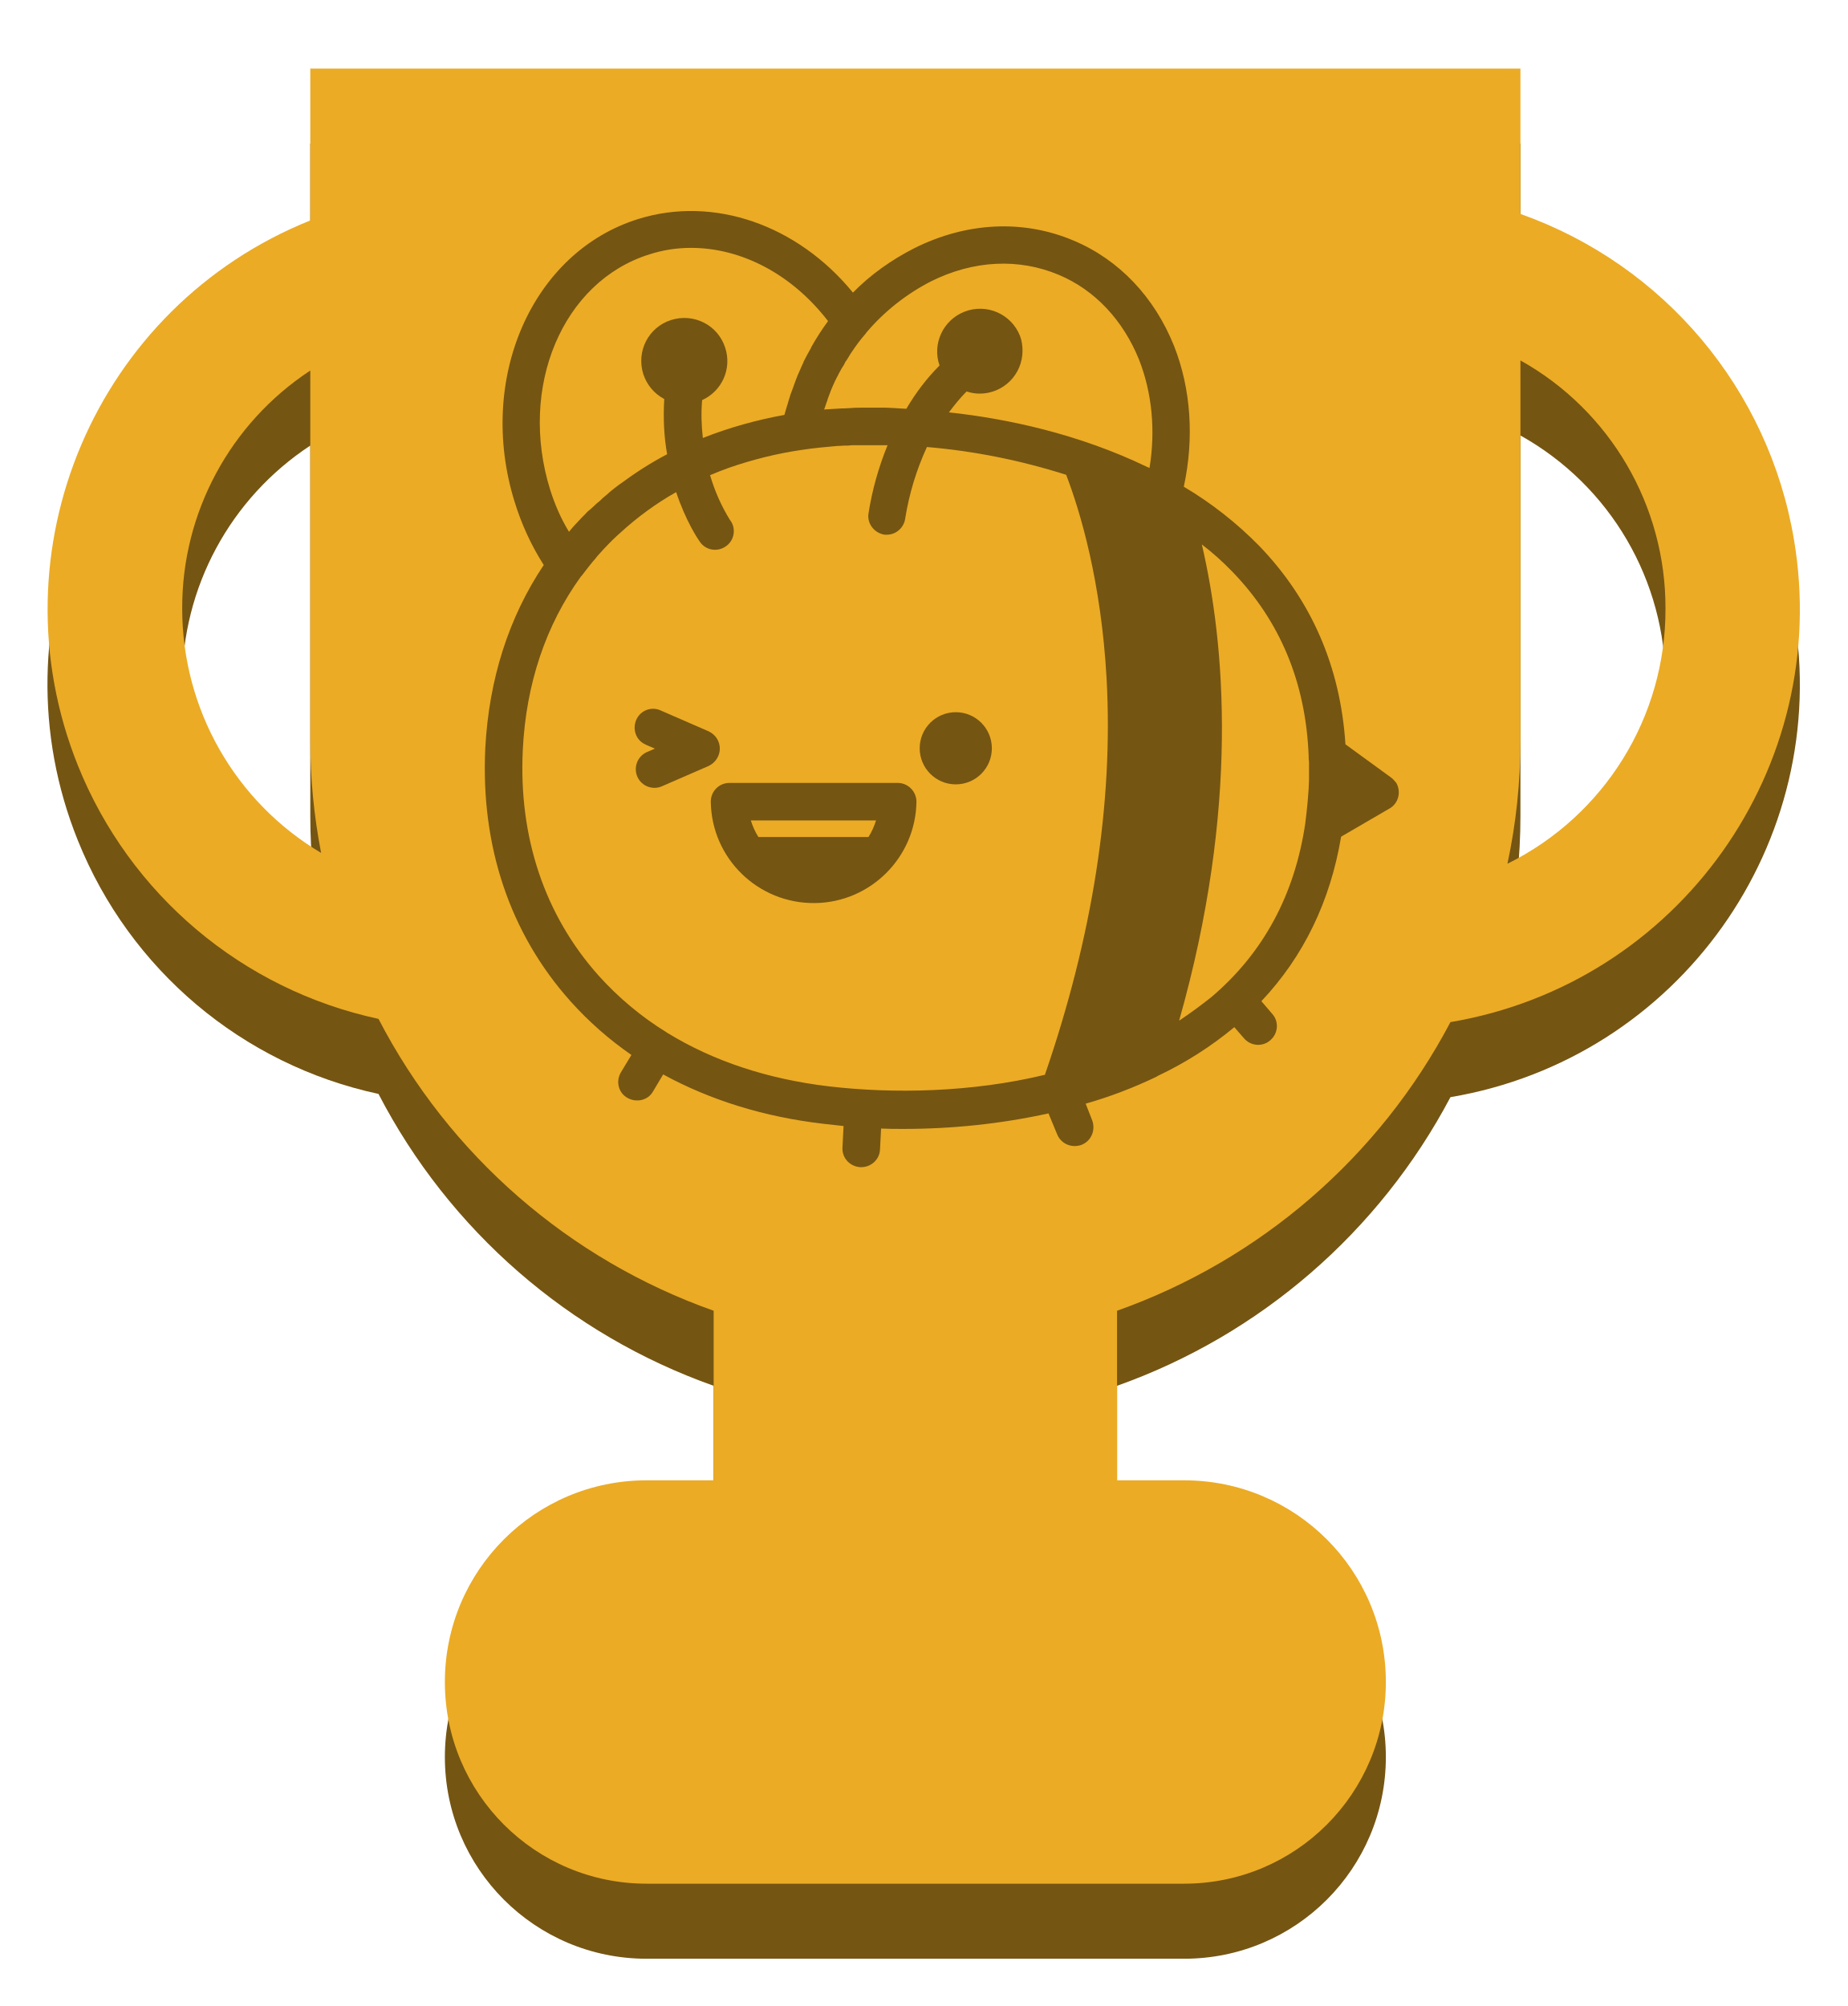
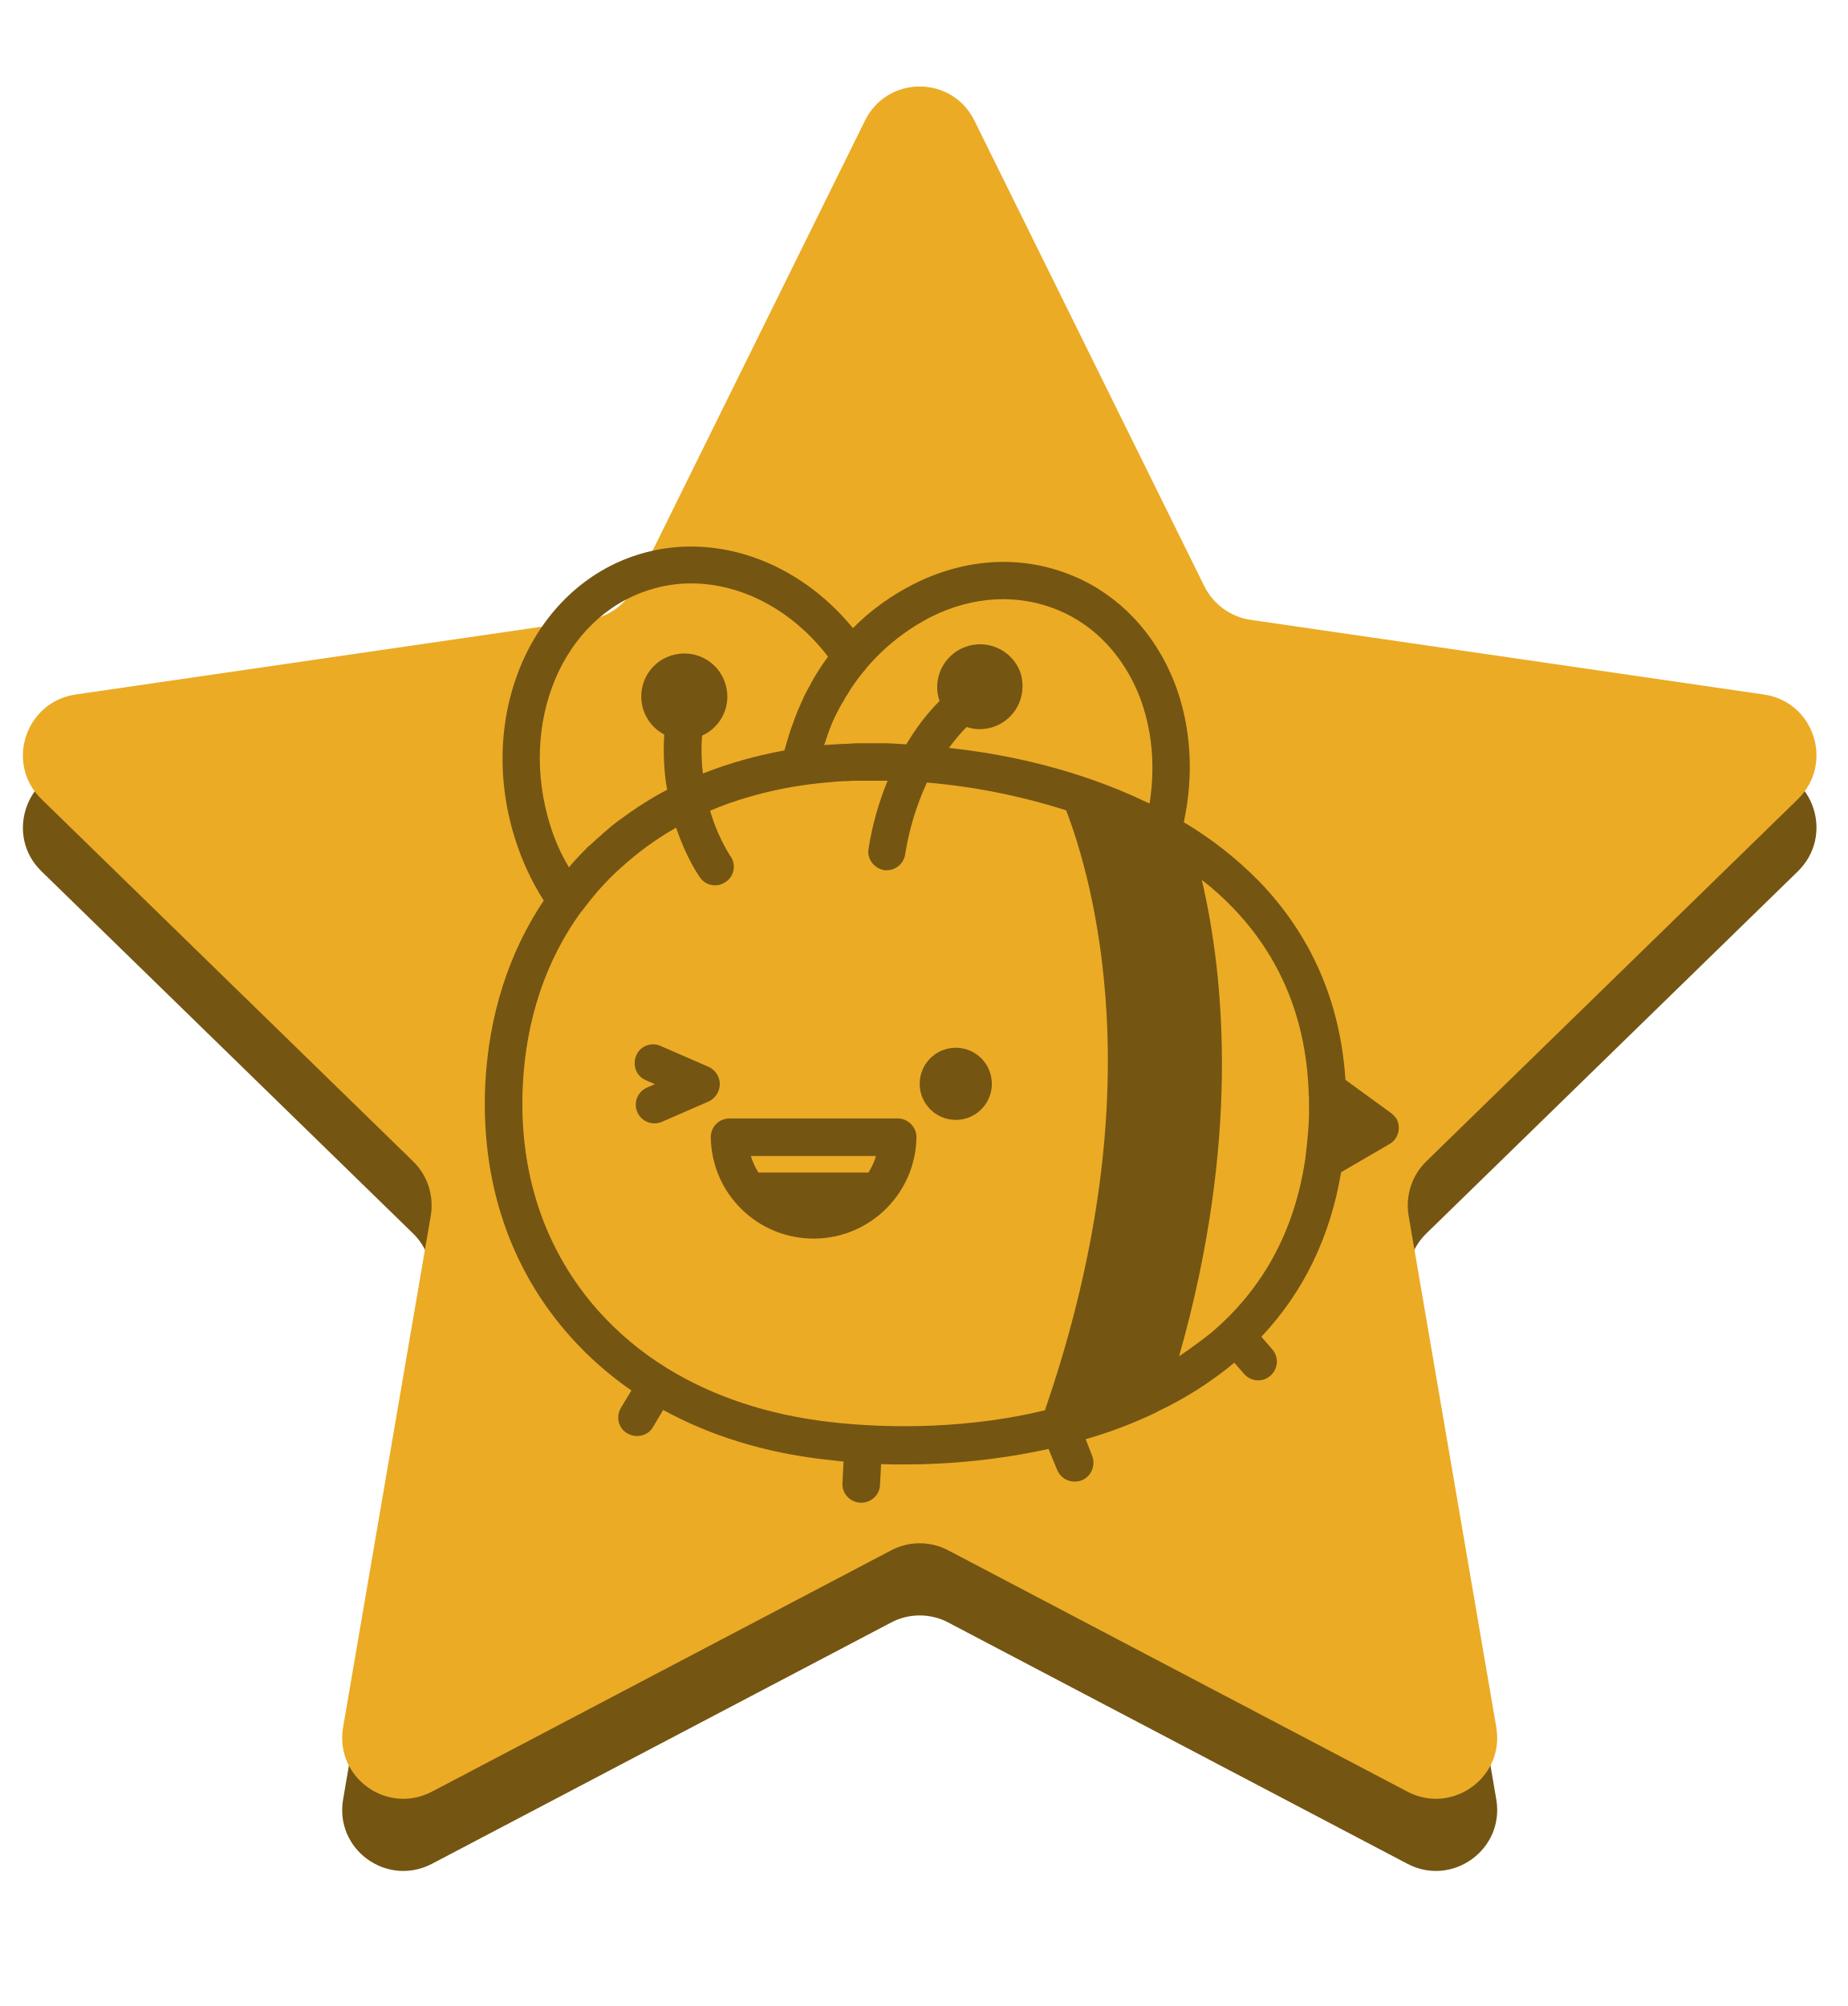
<svg xmlns="http://www.w3.org/2000/svg" version="1.1" id="Capa_1" x="0px" y="0px" viewBox="0 0 512 556" style="enable-background:new 0 0 512 556;" xml:space="preserve">
  <style type="text/css">
	.st0{fill:#755512;}
	.st1{fill:#EBAB25;}
</style>
+   <path class="st0" d="M270.1,53.5l63.7,129c2.5,5,7.3,8.5,12.8,9.3l142.3,20.7c13.9,2,19.5,19.1,9.4,29l-103,100.4  c-4,3.9-5.8,9.5-4.9,15l24.3,141.8c2.4,13.9-12.2,24.4-24.6,17.9l-127.3-66.9c-4.9-2.6-10.9-2.6-15.8,0l-127.3,66.9  c-12.5,6.5-27-4-24.6-17.9l24.3-141.8c0.9-5.5-0.9-11.1-4.9-15l-103-100.4c-10.1-9.8-4.5-26.9,9.4-29l142.3-20.7  c5.5-0.8,10.3-4.3,12.8-9.3l63.7-129C245.9,40.8,263.9,40.8,270.1,53.5z" />
+   <path class="st1" d="M270.1,33.5l63.7,129c2.5,5,7.3,8.5,12.8,9.3l142.3,20.7c13.9,2,19.5,19.1,9.4,29l-103,100.4  c-4,3.9-5.8,9.5-4.9,15l24.3,141.8c2.4,13.9-12.2,24.4-24.6,17.9l-127.3-66.9c-4.9-2.6-10.9-2.6-15.8,0l-127.3,66.9  c-12.5,6.5-27-4-24.6-17.9l24.3-141.8c0.9-5.5-0.9-11.1-4.9-15l-103-100.4c-10.1-9.8-4.5-26.9,9.4-29l142.3-20.7  c5.5-0.8,10.3-4.3,12.8-9.3l63.7-129C245.9,20.8,263.9,20.8,270.1,33.5z" />
  <g>
    <g>
-       <g>
-         <path class="st0" d="M402,304.1c63.3-10.7,105.9-70.6,95.2-133.8c-7-41.6-36-76.1-75.8-90.2V39.8H86v42.1     c-59.5,23.9-88.4,91.6-64.4,151.1c14.4,35.8,45.6,62.1,83.3,70.2c19.6,37.8,52.8,66.7,92.9,80.9v47h-18.6     c-30.9,0-55.9,25-55.9,55.9s25,55.9,55.9,55.9h149c30.9,0,55.9-25,55.9-55.9s-25-55.9-55.9-55.9h-18.6v-47     C349.3,370,382.3,341.4,402,304.1z M461.6,189.5c0.1,30-16.9,57.4-43.8,70.7c2.4-11.2,3.6-22.6,3.6-34.1V120.7     C446.3,134.6,461.7,160.9,461.6,189.5L461.6,189.5z M50.5,189.5c-0.1-26.6,13.3-51.4,35.5-66v102.6c0,10.4,1,20.8,3,31.1     C65.1,243,50.5,217.3,50.5,189.5L50.5,189.5z" />
-       </g>
+       <path class="st0" d="M385.4,308.4l-12.5-9.1c-1.4-21.6-9.5-40.1-24-55.1c-6.2-6.3-13.2-11.8-20.8-16.3c2.9-13.4,2-27.1-2.7-39    c-5.4-13.5-15.2-23.9-27.8-29.2c-13.9-5.9-29.6-5.2-44.2,2.1c-6.3,3.2-12.1,7.3-17,12.3c-15.4-18.8-38.6-26.9-59.5-20.4    c-29.5,9.2-44.8,44.3-34.3,78.3c1.9,6.2,4.6,12.1,8.1,17.6c-9.7,14.5-15.2,31.7-16.2,50.8c-1.3,27.1,6.8,51.3,23.6,70.1    c5,5.6,10.7,10.6,16.9,14.9l-2.9,4.8c-1.5,2.5-0.7,5.7,1.8,7.1s5.7,0.7,7.1-1.8l0,0l2.8-4.7c13,7.1,28,11.8,44.6,13.7    c1.8,0.2,3.6,0.4,5.4,0.6l-0.3,5.9c-0.2,2.9,2,5.3,4.9,5.5l0,0h0.3c2.8,0,5.1-2.2,5.2-4.9l0.3-5.8c2,0.1,4.1,0.1,6.2,0.1    c13.5,0,27-1.4,40.2-4.3l2.4,5.8c1.1,2.7,4.1,3.9,6.8,2.9c2.7-1.1,3.9-4.1,2.9-6.8l0,0l-1.8-4.6c6.7-1.9,13.2-4.4,19.5-7.4    c0.2-0.1,0.3-0.2,0.5-0.3c7.6-3.6,14.7-8.1,21.2-13.5l2.7,3.1c1.9,2.2,5.2,2.4,7.3,0.5c2.2-1.9,2.4-5.2,0.5-7.3l0,0l-3-3.5    c11.7-12.4,19.1-27.7,22.1-45.6l13.4-7.8c2.5-1.4,3.3-4.6,1.9-7.1C386.5,309.4,386,308.8,385.4,308.4L385.4,308.4z M258,171    c11.8-5.9,24.4-6.5,35.5-1.8c10,4.2,17.8,12.6,22.2,23.5c3.6,9.2,4.6,19.6,2.9,30c-0.2-0.1-0.5-0.2-0.7-0.3l0,0    c-19.1-9.2-39-13.4-54.9-15.1c1.5-2,3.1-4,4.9-5.8c1.2,0.4,2.4,0.6,3.6,0.6c6.6,0,11.9-5.3,11.9-11.9c0-1.4-0.2-2.8-0.7-4.1    c-2.4-6.1-9.3-9.1-15.4-6.7c-5.9,2.3-9,8.9-6.9,14.9l0,0c-3.6,3.6-6.6,7.6-9.2,12l-1.9-0.1l-1.4-0.1c-0.8,0-1.5-0.1-2.3-0.1h-1    H242h-0.7c-1,0-2,0-2.9,0s-1.7,0-2.6,0.1l-1.9,0.1h-0.6c-1.6,0.1-3.3,0.2-4.9,0.3c0-0.1,0-0.1,0.1-0.2c0.3-0.8,0.5-1.6,0.8-2.3    l0.1-0.4c0.3-0.8,0.6-1.6,0.9-2.4c0.3-0.8,0.7-1.6,1-2.3c0.1-0.3,0.3-0.6,0.4-0.8c0.2-0.5,0.5-0.9,0.7-1.4    c0.2-0.4,0.4-0.7,0.6-1.1c0.2-0.4,0.4-0.7,0.6-1c0.2-0.3,0.5-0.8,0.7-1.3l0.5-0.7c0.3-0.5,0.6-1,0.9-1.5l0.2-0.3    c1.2-1.8,2.5-3.6,4-5.3c0.1-0.1,0.1-0.2,0.2-0.3C245.1,179.3,251.2,174.5,258,171z M152.5,228.8c-8.9-28.5,3.4-57.8,27.5-65.3    c3.7-1.2,7.6-1.8,11.5-1.8c14,0,28,7.3,38,20.3c-1.7,2.3-3.3,4.8-4.7,7.3v0.1c-0.7,1.2-1.4,2.5-2,3.7c-0.1,0.1-0.1,0.2-0.1,0.3    c-0.2,0.5-0.5,1-0.7,1.5l-0.2,0.5c-0.3,0.6-0.5,1.2-0.8,1.8c-0.3,0.8-0.6,1.6-0.9,2.4l-0.2,0.6c-0.3,0.8-0.6,1.6-0.9,2.4v0.1    c-0.3,0.8-0.5,1.6-0.7,2.3l-0.2,0.6c-0.2,0.8-0.5,1.6-0.7,2.4l0,0c-7.7,1.4-15.3,3.5-22.6,6.4c-0.4-3.5-0.5-7-0.2-10.5    c5.5-2.5,8.3-8.7,6.4-14.5l0,0c-2-6.3-8.7-9.7-15-7.7s-9.7,8.7-7.7,15c1,3,3,5.4,5.8,6.9c-0.3,5.1-0.1,10.3,0.8,15.3    c-4.6,2.4-8.9,5.2-13.1,8.3l-0.3,0.2l-1.3,1l-1,0.8l-0.9,0.8l-1.3,1.1l-0.4,0.4c-0.4,0.4-0.8,0.7-1.3,1.1l-0.2,0.2l-0.2,0.2    c-0.4,0.4-0.8,0.7-1.2,1.1l-0.5,0.4c-0.4,0.3-0.7,0.7-1,1c-0.2,0.2-0.4,0.4-0.6,0.6l-0.4,0.4c-1.2,1.3-2.4,2.5-3.5,3.9    C155.5,236.8,153.8,232.9,152.5,228.8z M229.7,394.1c-16.9-2-32-7-44.7-14.8l-0.2-0.1l-0.1-0.1c-7-4.3-13.3-9.6-18.8-15.7    c-14.9-16.7-22.2-38.3-21-62.6c0.9-18.3,6.4-34.6,16.1-48c0.1-0.1,0.1-0.1,0.2-0.2c1.3-1.7,2.6-3.4,4-5l0.3-0.4    c0.3-0.3,0.6-0.7,0.9-1l1-1.1c0.1-0.1,0.2-0.2,0.2-0.2c1.4-1.5,2.8-2.9,4.4-4.3c4.7-4.3,9.9-8.1,15.4-11.2    c2.7,8.1,6.1,13.1,6.4,13.5c1.5,2.5,4.7,3.2,7.1,1.7c2.5-1.5,3.2-4.7,1.7-7.1c-0.1-0.1-0.2-0.3-0.3-0.4c-2.4-3.9-4.2-8-5.5-12.4    c1.7-0.7,3.4-1.4,5.1-2c6.6-2.3,13.4-4,20.3-5l0,0c3.2-0.5,6.5-0.8,9.9-1.1h0.4l1.6-0.1h0.9l1.2-0.1c0.6,0,1.2,0,1.9,0h0.4h0.5    h2.4h1.8h1.1h1.7c-2.5,6.1-4.3,12.5-5.3,19c-0.4,2.8,1.7,5.4,4.5,5.8l0,0c0.2,0,0.4,0,0.6,0c2.6,0,4.8-2,5.1-4.6    c1.1-6.8,3.1-13.4,6-19.7c13.1,1.1,26,3.7,38.6,7.7c3.9,10.2,9.7,29.5,11.2,56.5c1.9,34.6-3.9,71.5-17.1,109.8    C269.3,395.8,247.6,396.2,229.7,394.1z M326.8,375.9c16.8-59.2,12.7-104.5,6.3-132c3,2.3,5.8,4.8,8.4,7.5    c13.3,13.7,20.4,30.8,21.2,51c0,0.6,0,1.2,0.1,1.8c0,0.1,0,0.3,0,0.4c0,0.7,0,1.4,0,2.1v0.2c0,0.7,0,1.4,0,2.1c0,0.1,0,0.2,0,0.3    c0,0.8-0.1,1.6-0.1,2.3c-0.2,3.1-0.5,6.2-0.9,9.3c0,0,0,0,0,0.1c-2.9,19.9-11.6,36.1-26.1,48.4    C332.8,371.7,329.8,373.9,326.8,375.9L326.8,375.9z" />
    </g>
    <g>
-       <path class="st1" d="M402,283.3c63.3-10.7,105.9-70.6,95.2-133.8c-7-41.6-36-76.1-75.8-90.2V19H86v42.1    C26.5,85-2.3,152.7,21.6,212.2c14.4,35.8,45.6,62.1,83.3,70.2c19.6,37.8,52.8,66.7,92.9,80.9v47h-18.6c-30.9,0-55.9,25-55.9,55.9    s25,55.9,55.9,55.9h149c30.9,0,55.9-25,55.9-55.9s-25-55.9-55.9-55.9h-18.6v-47C349.3,349.2,382.3,320.7,402,283.3z M461.6,168.7    c0.1,30-16.9,57.4-43.8,70.7c2.4-11.2,3.6-22.6,3.6-34.1V99.9C446.3,113.8,461.7,140.2,461.6,168.7L461.6,168.7z M50.5,168.7    c-0.1-26.6,13.3-51.4,35.5-66v102.6c0,10.4,1,20.8,3,31.1C65.1,222.2,50.5,196.5,50.5,168.7L50.5,168.7z" />
-     </g>
-   </g>
-   <g>
-     <g>
-       <path class="st0" d="M385.4,215.4l-12.5-9.1c-1.4-21.6-9.5-40.1-24-55.1c-6.2-6.3-13.2-11.8-20.8-16.3c2.9-13.4,2-27.1-2.7-39    c-5.4-13.5-15.2-23.9-27.8-29.2c-13.9-5.9-29.6-5.2-44.2,2.1c-6.3,3.2-12.1,7.3-17,12.3c-15.4-18.8-38.6-26.9-59.5-20.4    c-29.5,9.2-44.8,44.3-34.3,78.3c1.9,6.2,4.6,12.1,8.1,17.6c-9.7,14.5-15.2,31.7-16.2,50.8c-1.3,27.1,6.8,51.3,23.6,70.1    c5,5.6,10.7,10.6,16.9,14.9l-2.9,4.8c-1.5,2.5-0.7,5.7,1.8,7.1s5.7,0.7,7.1-1.8l0,0l2.8-4.7c13,7.1,28,11.8,44.6,13.7    c1.8,0.2,3.6,0.4,5.4,0.6l-0.3,5.9c-0.2,2.9,2,5.3,4.9,5.5c0,0,0,0,0,0h0.3c2.8,0,5.1-2.2,5.2-4.9l0.3-5.8c2,0.1,4.1,0.1,6.2,0.1    c13.5,0,27-1.4,40.2-4.3l2.4,5.8c1.1,2.7,4.1,3.9,6.8,2.9c2.7-1.1,3.9-4.1,2.9-6.8l0,0l-1.8-4.6c6.7-1.9,13.2-4.4,19.5-7.4    c0.2-0.1,0.3-0.2,0.5-0.3c7.6-3.6,14.7-8.1,21.2-13.5l2.7,3.1c1.9,2.2,5.2,2.4,7.3,0.5c2.2-1.9,2.4-5.2,0.5-7.3l0,0l-3-3.5    c11.7-12.4,19.1-27.7,22.1-45.6l13.4-7.8c2.5-1.4,3.3-4.6,1.9-7.1C386.5,216.4,386,215.8,385.4,215.4L385.4,215.4z M258,78    c11.8-5.9,24.4-6.5,35.5-1.8c10,4.2,17.8,12.6,22.2,23.5c3.6,9.2,4.6,19.6,2.9,30c-0.2-0.1-0.5-0.2-0.7-0.3h0    c-19.1-9.2-39-13.4-54.9-15.1c1.5-2,3.1-4,4.9-5.8c1.2,0.4,2.4,0.6,3.6,0.6c6.6,0,11.9-5.3,11.9-11.9c0-1.4-0.2-2.8-0.7-4.1    c-2.4-6.1-9.3-9.1-15.4-6.7c-5.9,2.3-9,8.9-6.9,14.9v0c-3.6,3.6-6.6,7.6-9.2,12l-1.9-0.1l-1.4-0.1c-0.8,0-1.5-0.1-2.3-0.1h-1    l-2.6,0h-0.7c-1,0-2,0-2.9,0s-1.7,0-2.6,0.1l-1.9,0.1l-0.6,0c-1.6,0.1-3.3,0.2-4.9,0.3c0-0.1,0-0.1,0.1-0.2    c0.3-0.8,0.5-1.6,0.8-2.3l0.1-0.4c0.3-0.8,0.6-1.6,0.9-2.4c0.3-0.8,0.7-1.6,1-2.3c0.1-0.3,0.3-0.6,0.4-0.8    c0.2-0.5,0.5-0.9,0.7-1.4c0.2-0.4,0.4-0.7,0.6-1.1s0.4-0.7,0.6-1c0.2-0.3,0.5-0.8,0.7-1.3l0.5-0.7c0.3-0.5,0.6-1,0.9-1.5l0.2-0.3    c1.2-1.8,2.5-3.6,4-5.3c0.1-0.1,0.1-0.2,0.2-0.3C245.1,86.3,251.2,81.5,258,78z M152.5,135.8c-8.9-28.5,3.4-57.8,27.5-65.3    c3.7-1.2,7.6-1.8,11.5-1.8c14,0,28,7.3,38,20.3c-1.7,2.3-3.3,4.8-4.7,7.3l0,0.1c-0.7,1.2-1.4,2.5-2,3.7c-0.1,0.1-0.1,0.2-0.1,0.3    c-0.2,0.5-0.5,1-0.7,1.5l-0.2,0.5c-0.3,0.6-0.5,1.2-0.8,1.8c-0.3,0.8-0.6,1.6-0.9,2.4l-0.2,0.6c-0.3,0.8-0.6,1.6-0.9,2.4    c0,0,0,0.1,0,0.1c-0.3,0.8-0.5,1.6-0.7,2.3l-0.2,0.6c-0.2,0.8-0.5,1.6-0.7,2.4l0,0c-7.7,1.4-15.3,3.5-22.6,6.4    c-0.4-3.5-0.5-7-0.2-10.5c5.5-2.5,8.3-8.7,6.4-14.5l0,0c-2-6.3-8.7-9.7-15-7.7c-6.3,2-9.7,8.7-7.7,15c1,3,3,5.4,5.8,6.9    c-0.3,5.1-0.1,10.3,0.8,15.3c-4.6,2.4-8.9,5.2-13.1,8.3l-0.3,0.2l-1.3,1l-1,0.8l-0.9,0.8l-1.3,1.1l-0.4,0.4    c-0.4,0.4-0.8,0.7-1.3,1.1l-0.2,0.2l-0.2,0.2c-0.4,0.4-0.8,0.7-1.2,1.1l-0.5,0.4c-0.4,0.3-0.7,0.7-1,1c-0.2,0.2-0.4,0.4-0.6,0.6    l-0.4,0.4c-1.2,1.3-2.4,2.5-3.5,3.9C155.5,143.8,153.8,139.9,152.5,135.8z M229.7,301.1c-16.9-2-32-7-44.7-14.8l-0.2-0.1    c0,0-0.1-0.1-0.1-0.1c-7-4.3-13.3-9.6-18.8-15.7c-14.9-16.7-22.2-38.3-21-62.6c0.9-18.3,6.4-34.6,16.1-48c0.1-0.1,0.1-0.1,0.2-0.2    c1.3-1.7,2.6-3.4,4-5l0.3-0.4c0.3-0.3,0.6-0.7,0.9-1l1-1.1c0.1-0.1,0.2-0.2,0.2-0.2c1.4-1.5,2.8-2.9,4.4-4.3    c4.7-4.3,9.9-8.1,15.4-11.2c2.7,8.1,6.1,13.1,6.4,13.5c1.5,2.5,4.7,3.2,7.1,1.7c2.5-1.5,3.2-4.7,1.7-7.1c-0.1-0.1-0.2-0.3-0.3-0.4    c-2.4-3.9-4.2-8-5.5-12.4c1.7-0.7,3.4-1.4,5.1-2c6.6-2.3,13.4-4,20.3-5l0,0c3.2-0.5,6.5-0.8,9.9-1.1l0.4,0l1.6-0.1l0.9,0l1.2-0.1    c0.6,0,1.2,0,1.9,0h0.4h0.5h2.4h1.8h1.1l1.7,0c-2.5,6.1-4.3,12.5-5.3,19c-0.4,2.8,1.7,5.4,4.5,5.8c0,0,0,0,0,0c0.2,0,0.4,0,0.6,0    c2.6,0,4.8-2,5.1-4.6c1.1-6.8,3.1-13.4,6-19.7c13.1,1.1,26,3.7,38.6,7.7c3.9,10.2,9.7,29.5,11.2,56.5    c1.9,34.6-3.9,71.5-17.1,109.8C269.3,302.8,247.6,303.2,229.7,301.1z M326.8,282.9c16.8-59.2,12.7-104.5,6.3-132    c3,2.3,5.8,4.8,8.4,7.5c13.3,13.7,20.4,30.8,21.2,51c0,0.6,0,1.2,0.1,1.8c0,0.1,0,0.3,0,0.4c0,0.7,0,1.4,0,2.1v0.2    c0,0.7,0,1.4,0,2.1c0,0.1,0,0.2,0,0.3c0,0.8-0.1,1.6-0.1,2.3c-0.2,3.1-0.5,6.2-0.9,9.3c0,0,0,0,0,0.1    c-2.9,19.9-11.6,36.1-26.1,48.4C332.8,278.7,329.8,280.9,326.8,282.9L326.8,282.9z" />
+       <circle class="st0" cx="264.9" cy="300.4" r="10" />
    </g>
    <g>
-       <circle class="st0" cx="264.9" cy="207.4" r="10" />
+       <path class="st0" d="M199.5,300.5c0-2.1-1.2-3.9-3.1-4.8l-13.1-5.7c-2.6-1.3-5.7-0.2-6.9,2.4c-1.2,2.6-0.2,5.7,2.4,6.9    c0.1,0.1,0.3,0.1,0.4,0.2l2.3,1l-2.3,1c-2.6,1.2-3.7,4.3-2.5,6.9c1.2,2.5,4.1,3.6,6.6,2.6l13.1-5.7    C198.3,304.4,199.5,302.5,199.5,300.5z" />
    </g>
    <g>
-       <path class="st0" d="M199.5,207.5c0-2.1-1.2-3.9-3.1-4.8l-13.1-5.7c-2.6-1.3-5.7-0.2-6.9,2.4s-0.2,5.7,2.4,6.9    c0.1,0.1,0.3,0.1,0.4,0.2l2.3,1l-2.3,1c-2.6,1.2-3.7,4.3-2.5,6.9c1.2,2.5,4.1,3.6,6.6,2.6l13.1-5.7    C198.3,211.4,199.5,209.5,199.5,207.5z" />
-     </g>
-     <g>
-       <path class="st0" d="M248.8,217h-46.6c-2.9,0-5.2,2.3-5.2,5.2c0.2,15.7,13.1,28.3,28.9,28.1c15.4-0.2,27.9-12.7,28.1-28.1    C254,219.4,251.7,217,248.8,217z M242.8,227.4c-0.5,1.6-1.2,3.2-2.1,4.6h-30.5c-0.9-1.4-1.6-3-2.1-4.6H242.8z" />
+       <path class="st0" d="M248.8,310h-46.6c-2.9,0-5.2,2.3-5.2,5.2c0.2,15.7,13.1,28.3,28.9,28.1c15.4-0.2,27.9-12.7,28.1-28.1    C254,312.4,251.7,310,248.8,310z M242.8,320.4c-0.5,1.6-1.2,3.2-2.1,4.6h-30.5c-0.9-1.4-1.6-3-2.1-4.6H242.8z" />
    </g>
  </g>
</svg>
